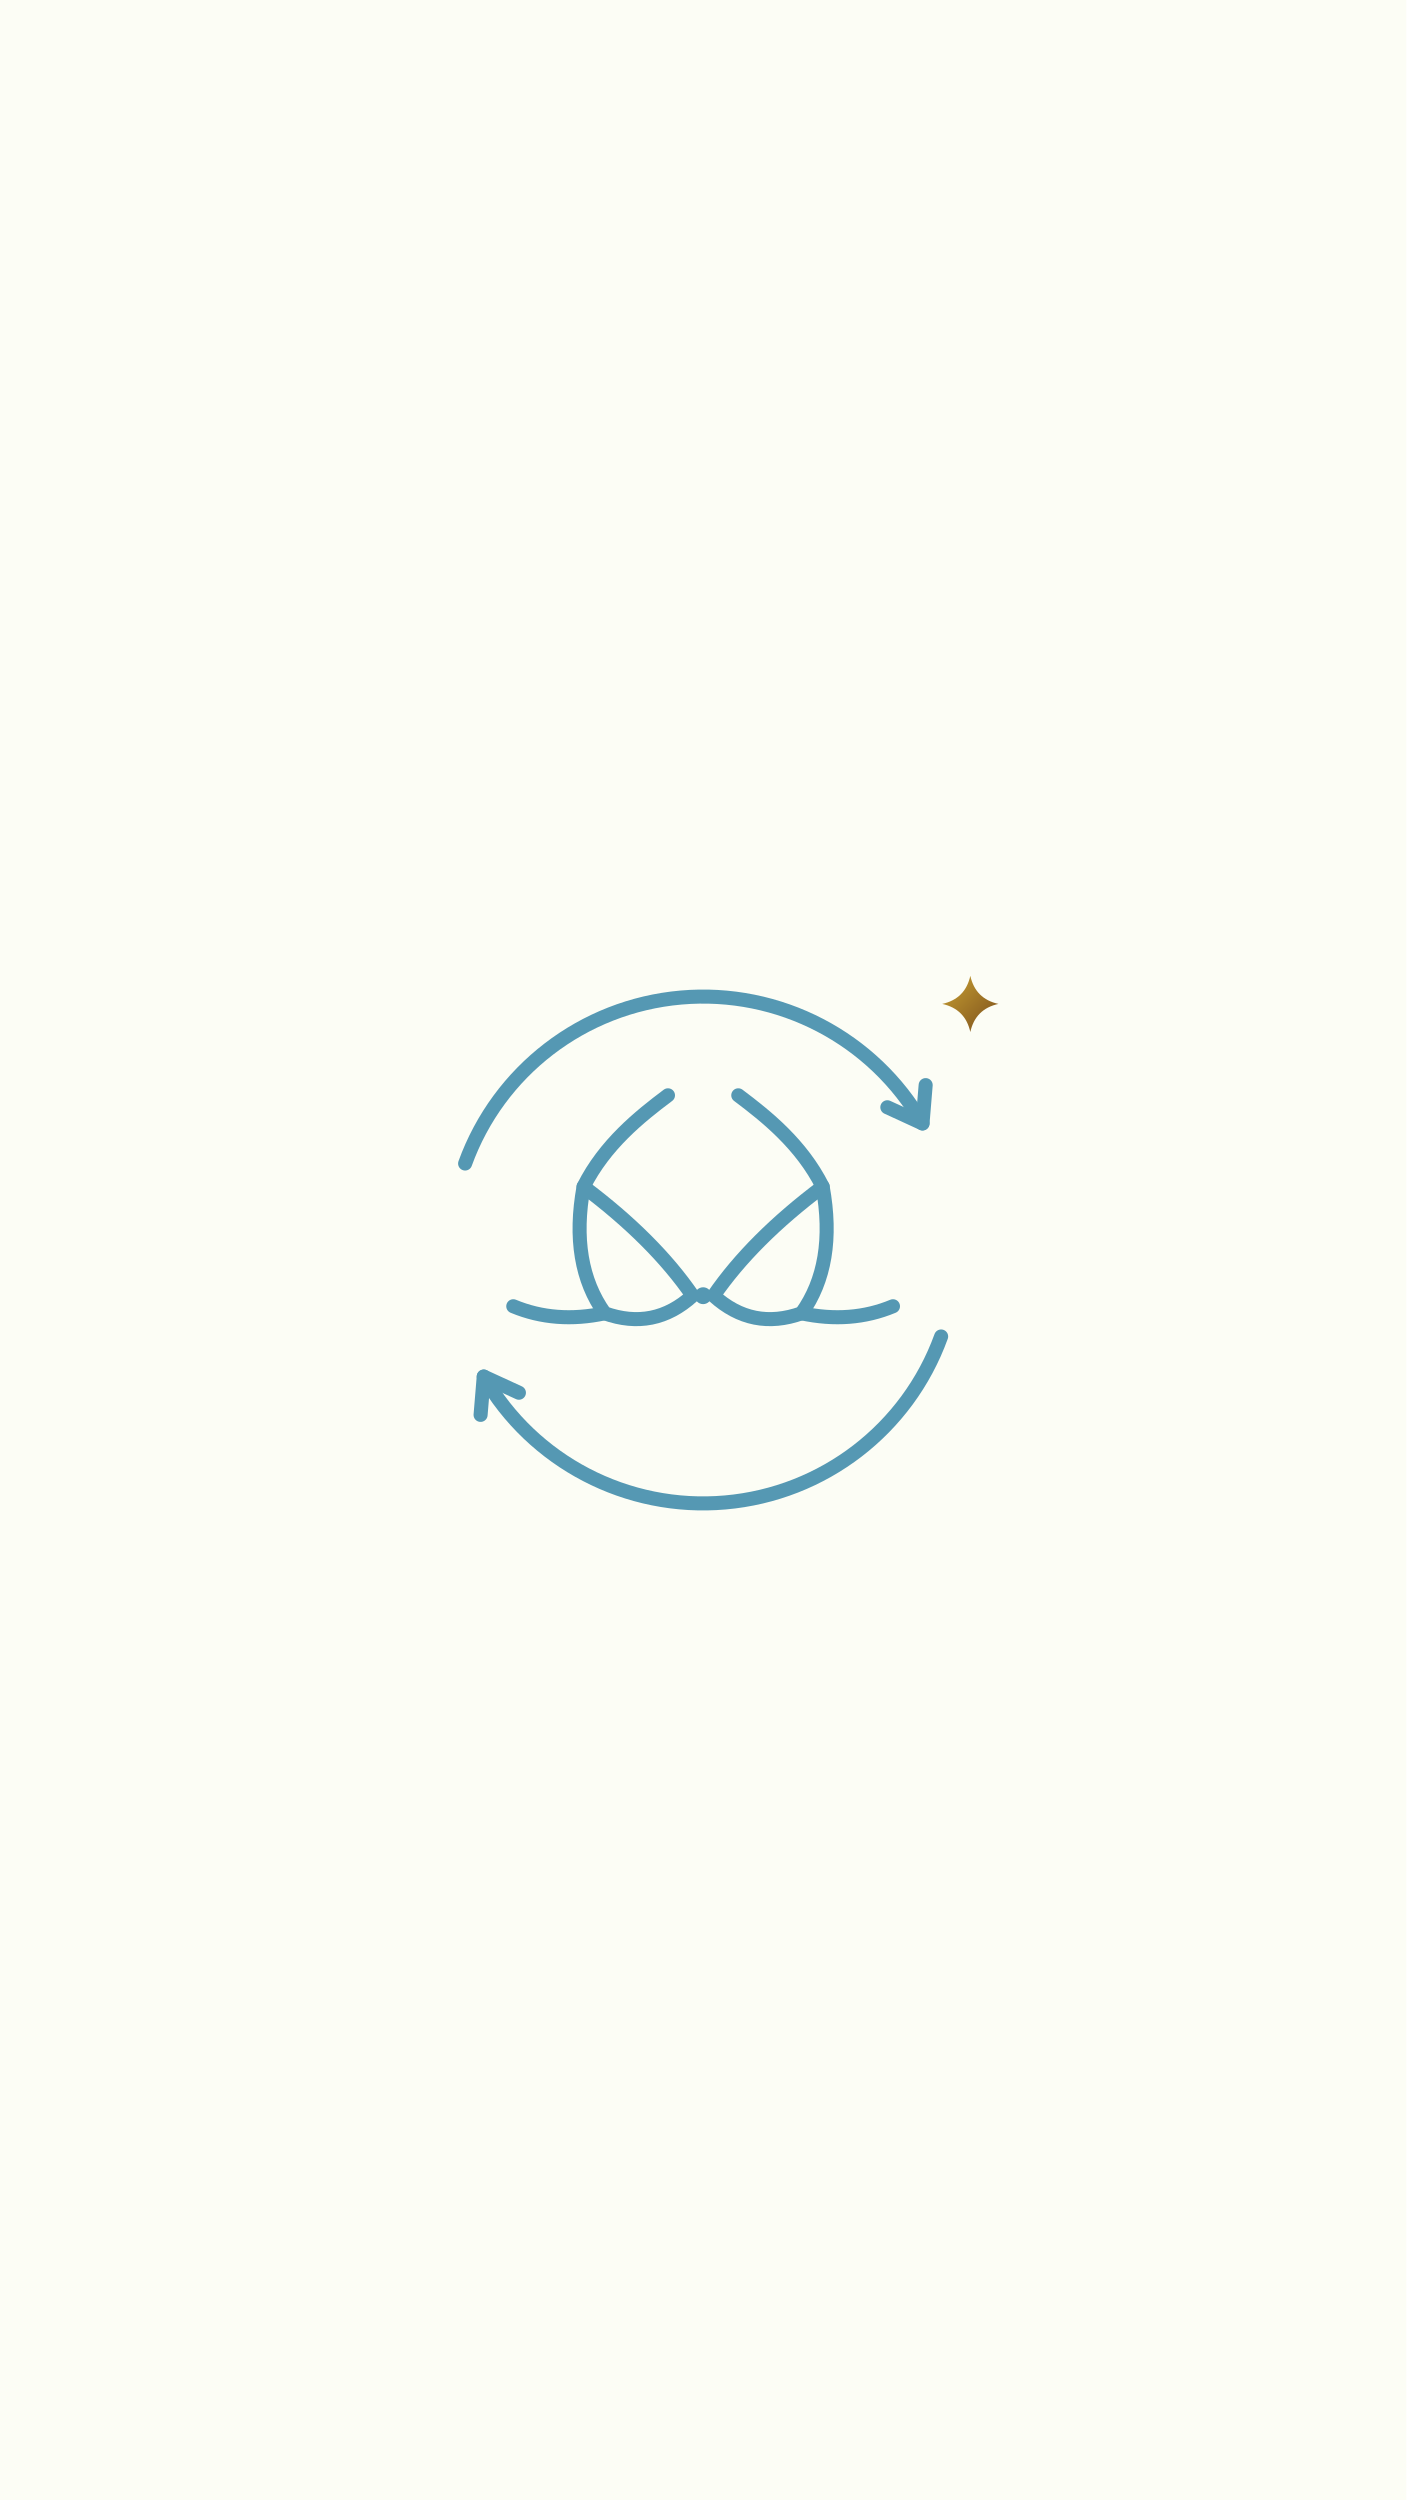
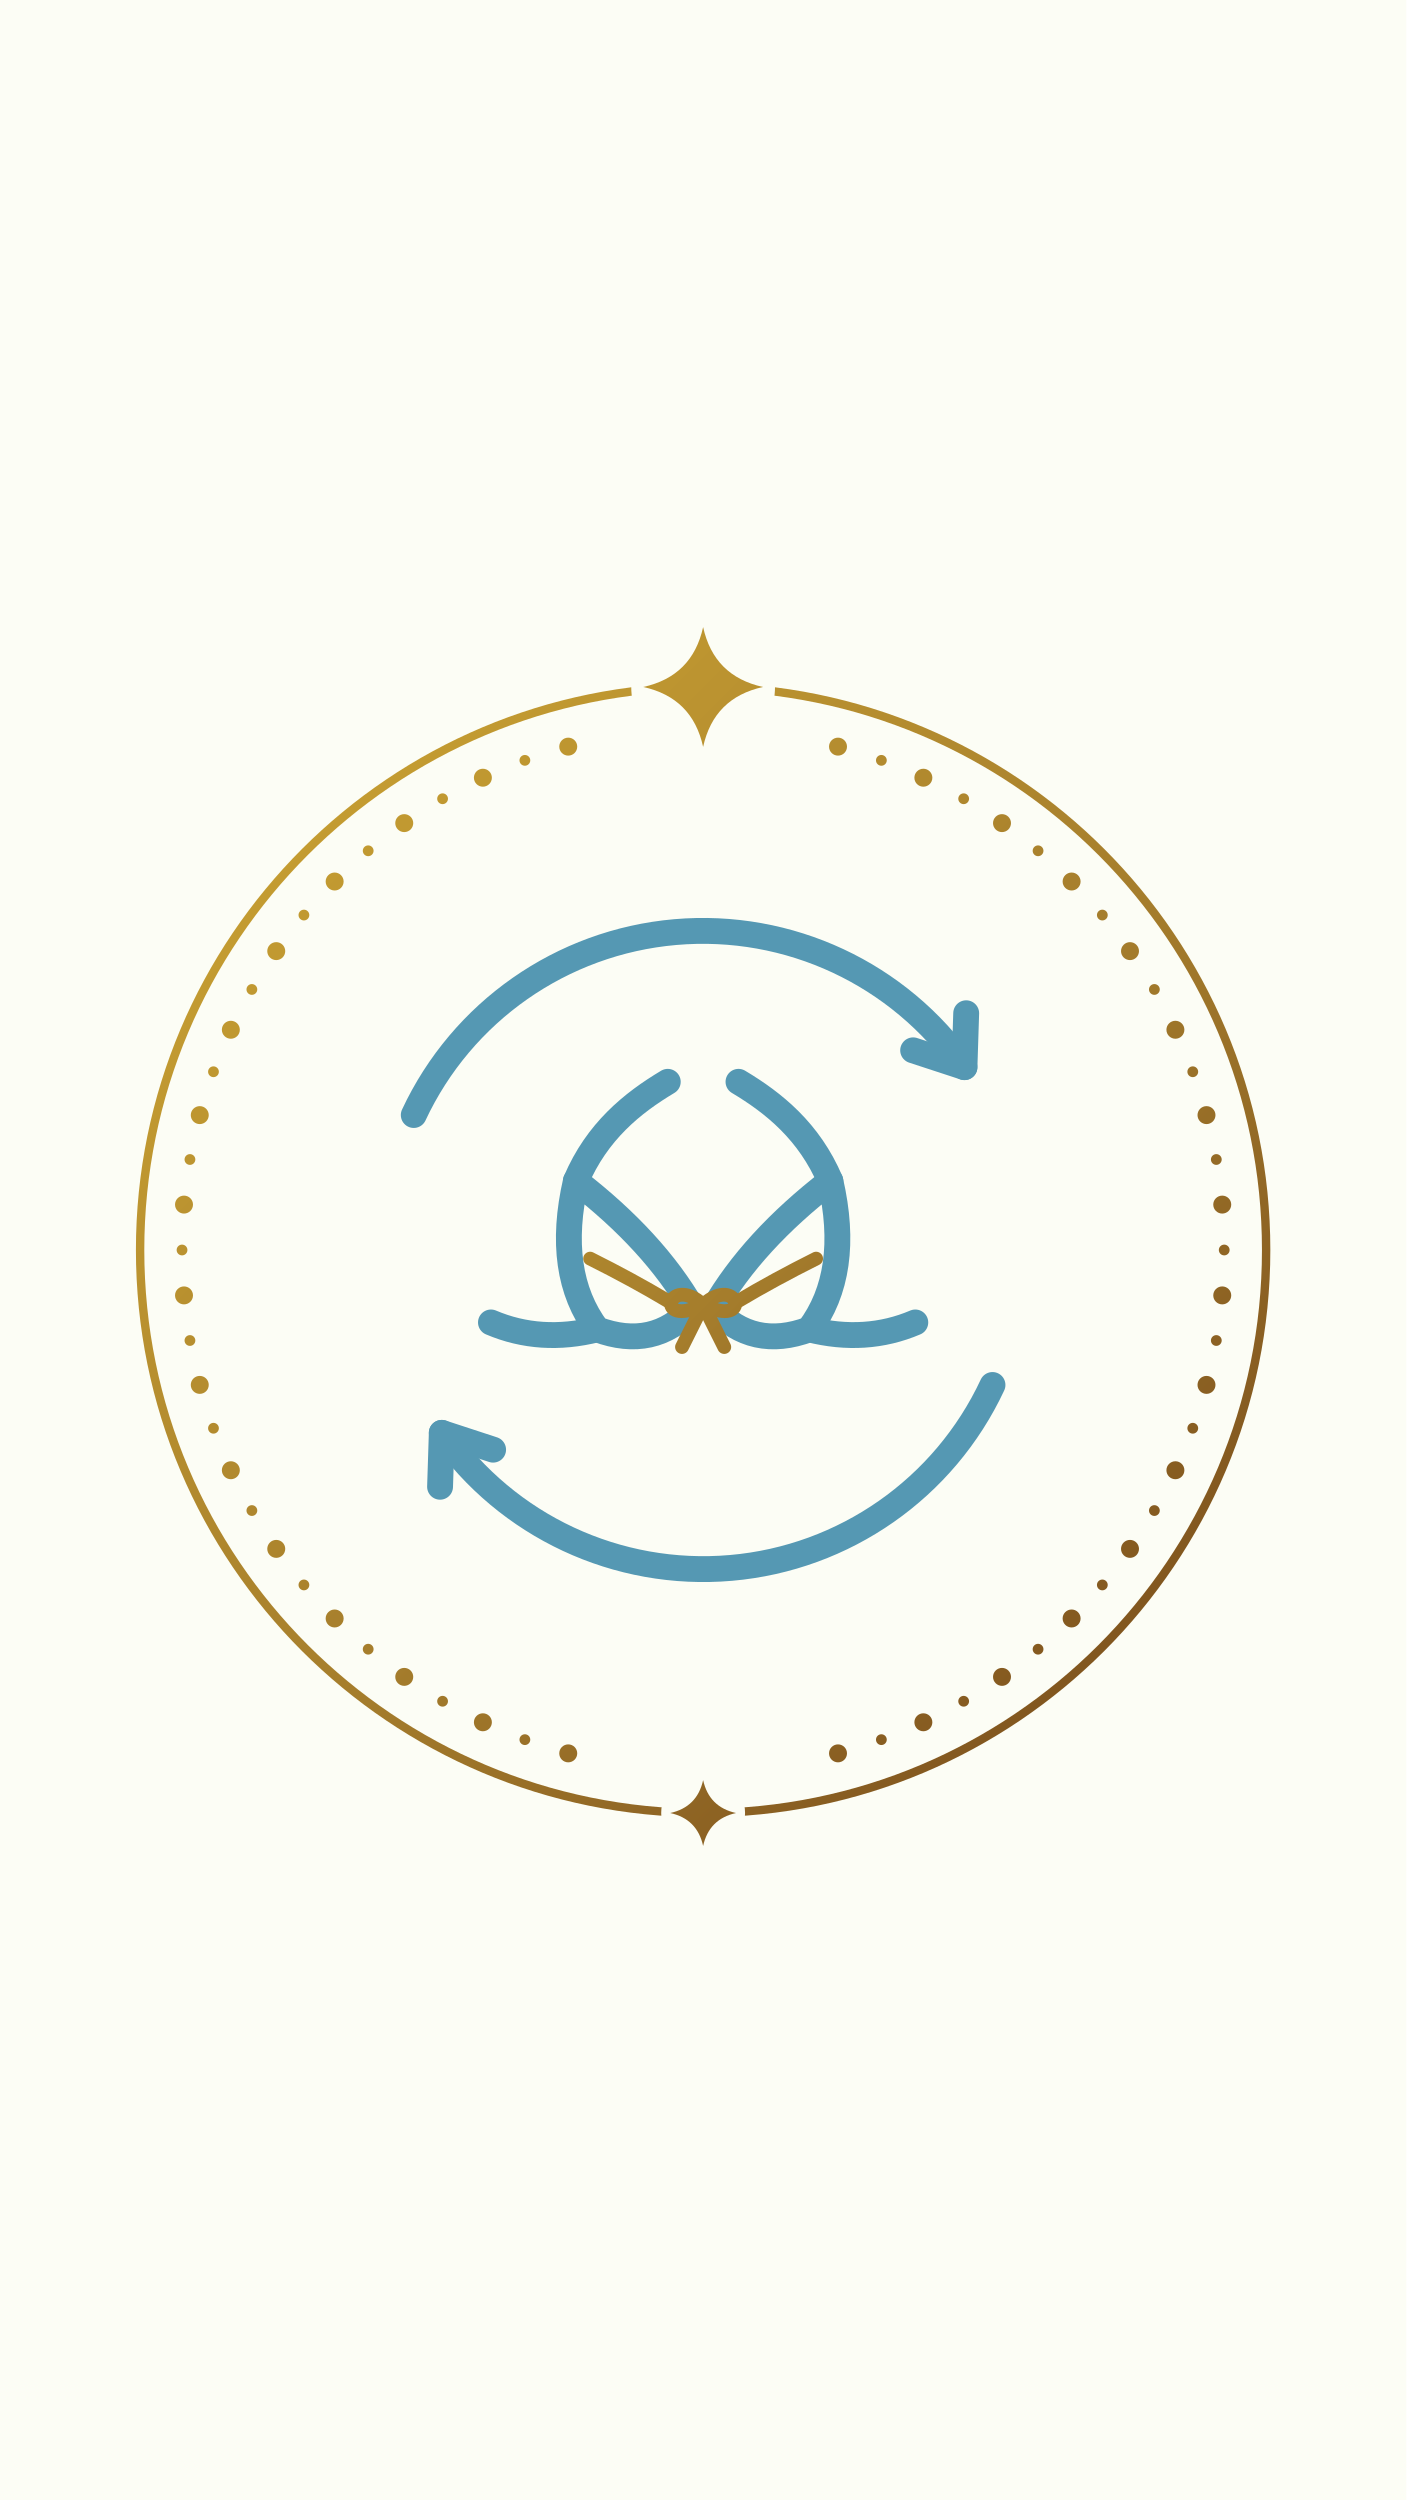
<svg xmlns="http://www.w3.org/2000/svg" width="1080" height="1920" viewBox="0 0 1080 1920">
  <defs>
-     <linearGradient id="ouro" x1="0" x2="1" y1="0" y2="1">
+     <linearGradient id="ouro" gradientUnits="userSpaceOnUse" x1="20" y1="20" x2="180" y2="180">
      <stop offset="0" stop-color="#C9A132" />
+       <stop offset="0.55" stop-color="#A57D2C" />
      <stop offset="1" stop-color="#7A4E1C" />
    </linearGradient>
  </defs>
  <rect width="1080" height="1920" fill="#FCFDF5" />
-   <g transform="translate(270.0 690.0) scale(2.7)" fill="none" stroke="#5598B3" stroke-width="4" stroke-linecap="round" stroke-linejoin="round">
-     <path d="M66 82 Q62 104 72 118 Q86 123 97 113 Q86 97 66 82 Z" />
-     <path d="M134 82 Q138 104 128 118 Q114 123 103 113 Q114 97 134 82 Z" />
-     <path d="M66 82 C72 70 82 62 90 56" />
-     <path d="M134 82 C128 70 118 62 110 56" />
-     <path d="M72 118 Q58 121 46 116" />
-     <path d="M128 118 Q142 121 154 116" />
-     <circle cx="100" cy="113" r="2.4" fill="#5598B3" stroke="none" />
-     <path d="M32.3 75.4 A72 72 0 0 1 162.4 64.0" />
-     <path d="M163.3 53.1 L162.4 64.0 L152.4 59.4" />
-     <path d="M167.7 124.6 A72 72 0 0 1 37.6 136.0" />
-     <path d="M36.7 146.9 L37.6 136.0 L47.6 140.6" />
-     <path d="M176,22 Q177.44,28.56 184,30 Q177.44,31.44 176,38 Q174.56,31.44 168,30 Q174.56,28.56 176,22 Z" fill="url(#ouro)" stroke="none" />
+   <g transform="translate(80 500) scale(4.6)">
+     <circle cx="100" cy="100" r="94" fill="none" stroke="url(#ouro)" stroke-width="1.4" />
+     <circle cx="187.00" cy="100.00" r="0.9" fill="url(#ouro)" />
+     <circle cx="186.67" cy="107.58" r="1.5" fill="url(#ouro)" />
+     <circle cx="185.68" cy="115.11" r="0.9" fill="url(#ouro)" />
+     <circle cx="184.04" cy="122.52" r="1.5" fill="url(#ouro)" />
+     <circle cx="181.75" cy="129.76" r="0.9" fill="url(#ouro)" />
+     <circle cx="178.85" cy="136.77" r="1.5" fill="url(#ouro)" />
+     <circle cx="175.34" cy="143.50" r="0.9" fill="url(#ouro)" />
+     <circle cx="171.27" cy="149.90" r="1.5" fill="url(#ouro)" />
+     <circle cx="166.65" cy="155.92" r="0.9" fill="url(#ouro)" />
+     <circle cx="161.52" cy="161.52" r="1.5" fill="url(#ouro)" />
+     <circle cx="155.92" cy="166.65" r="0.9" fill="url(#ouro)" />
+     <circle cx="149.90" cy="171.27" r="1.5" fill="url(#ouro)" />
+     <circle cx="143.50" cy="175.34" r="0.9" fill="url(#ouro)" />
+     <circle cx="136.77" cy="178.85" r="1.5" fill="url(#ouro)" />
+     <circle cx="129.76" cy="181.75" r="0.9" fill="url(#ouro)" />
+     <circle cx="122.52" cy="184.04" r="1.5" fill="url(#ouro)" />
+     <circle cx="77.48" cy="184.04" r="1.5" fill="url(#ouro)" />
+     <circle cx="70.24" cy="181.75" r="0.9" fill="url(#ouro)" />
+     <circle cx="63.23" cy="178.85" r="1.5" fill="url(#ouro)" />
+     <circle cx="56.50" cy="175.34" r="0.9" fill="url(#ouro)" />
+     <circle cx="50.10" cy="171.27" r="1.5" fill="url(#ouro)" />
+     <circle cx="44.08" cy="166.65" r="0.9" fill="url(#ouro)" />
+     <circle cx="38.48" cy="161.52" r="1.5" fill="url(#ouro)" />
+     <circle cx="33.35" cy="155.92" r="0.9" fill="url(#ouro)" />
+     <circle cx="28.73" cy="149.90" r="1.5" fill="url(#ouro)" />
+     <circle cx="24.66" cy="143.50" r="0.9" fill="url(#ouro)" />
+     <circle cx="21.15" cy="136.77" r="1.5" fill="url(#ouro)" />
+     <circle cx="18.25" cy="129.76" r="0.9" fill="url(#ouro)" />
+     <circle cx="15.96" cy="122.52" r="1.5" fill="url(#ouro)" />
+     <circle cx="14.32" cy="115.11" r="0.9" fill="url(#ouro)" />
+     <circle cx="13.33" cy="107.58" r="1.5" fill="url(#ouro)" />
+     <circle cx="13.00" cy="100.00" r="0.9" fill="url(#ouro)" />
+     <circle cx="13.33" cy="92.42" r="1.5" fill="url(#ouro)" />
+     <circle cx="14.32" cy="84.89" r="0.9" fill="url(#ouro)" />
+     <circle cx="15.96" cy="77.48" r="1.5" fill="url(#ouro)" />
+     <circle cx="18.25" cy="70.24" r="0.9" fill="url(#ouro)" />
+     <circle cx="21.15" cy="63.23" r="1.5" fill="url(#ouro)" />
+     <circle cx="24.66" cy="56.50" r="0.9" fill="url(#ouro)" />
+     <circle cx="28.73" cy="50.10" r="1.5" fill="url(#ouro)" />
+     <circle cx="33.35" cy="44.08" r="0.9" fill="url(#ouro)" />
+     <circle cx="38.48" cy="38.48" r="1.5" fill="url(#ouro)" />
+     <circle cx="44.08" cy="33.35" r="0.9" fill="url(#ouro)" />
+     <circle cx="50.10" cy="28.73" r="1.5" fill="url(#ouro)" />
+     <circle cx="56.50" cy="24.66" r="0.9" fill="url(#ouro)" />
+     <circle cx="63.23" cy="21.15" r="1.5" fill="url(#ouro)" />
+     <circle cx="70.24" cy="18.25" r="0.9" fill="url(#ouro)" />
+     <circle cx="77.48" cy="15.96" r="1.5" fill="url(#ouro)" />
+     <circle cx="122.52" cy="15.96" r="1.5" fill="url(#ouro)" />
+     <circle cx="129.76" cy="18.25" r="0.9" fill="url(#ouro)" />
+     <circle cx="136.77" cy="21.15" r="1.5" fill="url(#ouro)" />
+     <circle cx="143.50" cy="24.66" r="0.9" fill="url(#ouro)" />
+     <circle cx="149.90" cy="28.73" r="1.5" fill="url(#ouro)" />
+     <circle cx="155.92" cy="33.35" r="0.9" fill="url(#ouro)" />
+     <circle cx="161.52" cy="38.48" r="1.5" fill="url(#ouro)" />
+     <circle cx="166.65" cy="44.08" r="0.9" fill="url(#ouro)" />
+     <circle cx="171.27" cy="50.10" r="1.5" fill="url(#ouro)" />
+     <circle cx="175.34" cy="56.50" r="0.9" fill="url(#ouro)" />
+     <circle cx="178.85" cy="63.23" r="1.5" fill="url(#ouro)" />
+     <circle cx="181.75" cy="70.24" r="0.9" fill="url(#ouro)" />
+     <circle cx="184.04" cy="77.48" r="1.5" fill="url(#ouro)" />
+     <circle cx="185.68" cy="84.89" r="0.9" fill="url(#ouro)" />
+     <circle cx="186.67" cy="92.42" r="1.5" fill="url(#ouro)" />
+     <circle cx="100" cy="6" r="12" fill="#FCFDF5" />
+     <path d="M100,-4 Q101.8,4.2 110,6 Q101.8,7.8 100,16 Q98.2,7.8 90,6 Q98.2,4.2 100,-4 Z" fill="url(#ouro)" stroke="none" />
+     <circle cx="100" cy="194" r="7" fill="#FCFDF5" />
+     <path d="M100,188.5 Q100.99,193.01 105.5,194 Q100.99,194.99 100,199.5 Q99.01,194.99 94.5,194 Q99.01,193.01 100,188.5 Z" fill="url(#ouro)" stroke="none" />
+     <g transform="translate(100 100) scale(0.72) translate(-100 -100)" fill="none" stroke-linecap="round" stroke-linejoin="round">
+       <g stroke="#5598B3" stroke-width="6">
+         <path d="M70.5 84.0 Q65.6 105.3 75.4 118.4 Q88.5 123.3 97.5 113.5 Q88.5 97.9 70.5 84.0 Z" />
+         <path d="M129.5 84.0 Q134.4 105.3 124.6 118.4 Q111.5 123.3 102.5 113.5 Q111.5 97.9 129.5 84.0 Z" />
+         <path d="M70.5 84.0 C75.4 72.5 83.6 65.9 91.8 61.0" />
+         <path d="M129.5 84.0 C124.6 72.5 116.4 65.9 108.2 61.0" />
+         <path d="M75.4 118.4 Q62.3 121.7 50.8 116.8" />
+         <path d="M124.6 118.4 Q137.7 121.7 149.2 116.8" />
+         <path d="M32.9 68.7 A74 74 0 0 1 160.6 57.6" />
+         <path d="M161.0 45.1 L160.6 57.6 L148.7 53.7" />
+         <path d="M167.1 131.3 A74 74 0 0 1 39.4 142.4" />
+         <path d="M39.0 154.9 L39.4 142.4 L51.3 146.3" />
+       </g>
+       <g stroke="url(#ouro)" stroke-width="3.2">
+         <path d="M73.8 102.0 Q83.6 106.9 91.8 111.8" />
+         <path d="M126.2 102.0 Q116.4 106.9 108.2 111.8" />
+         <path d="M100.0 112.7 C91.8 105.3 88.5 118.4 100.0 112.7" />
+         <path d="M100.0 112.7 C108.2 105.3 111.5 118.4 100.0 112.7" />
+         <path d="M100.0 112.7 L95.1 122.5" />
+         <path d="M100.0 112.7 L104.9 122.5" />
+       </g>
+     </g>
  </g>
</svg>
